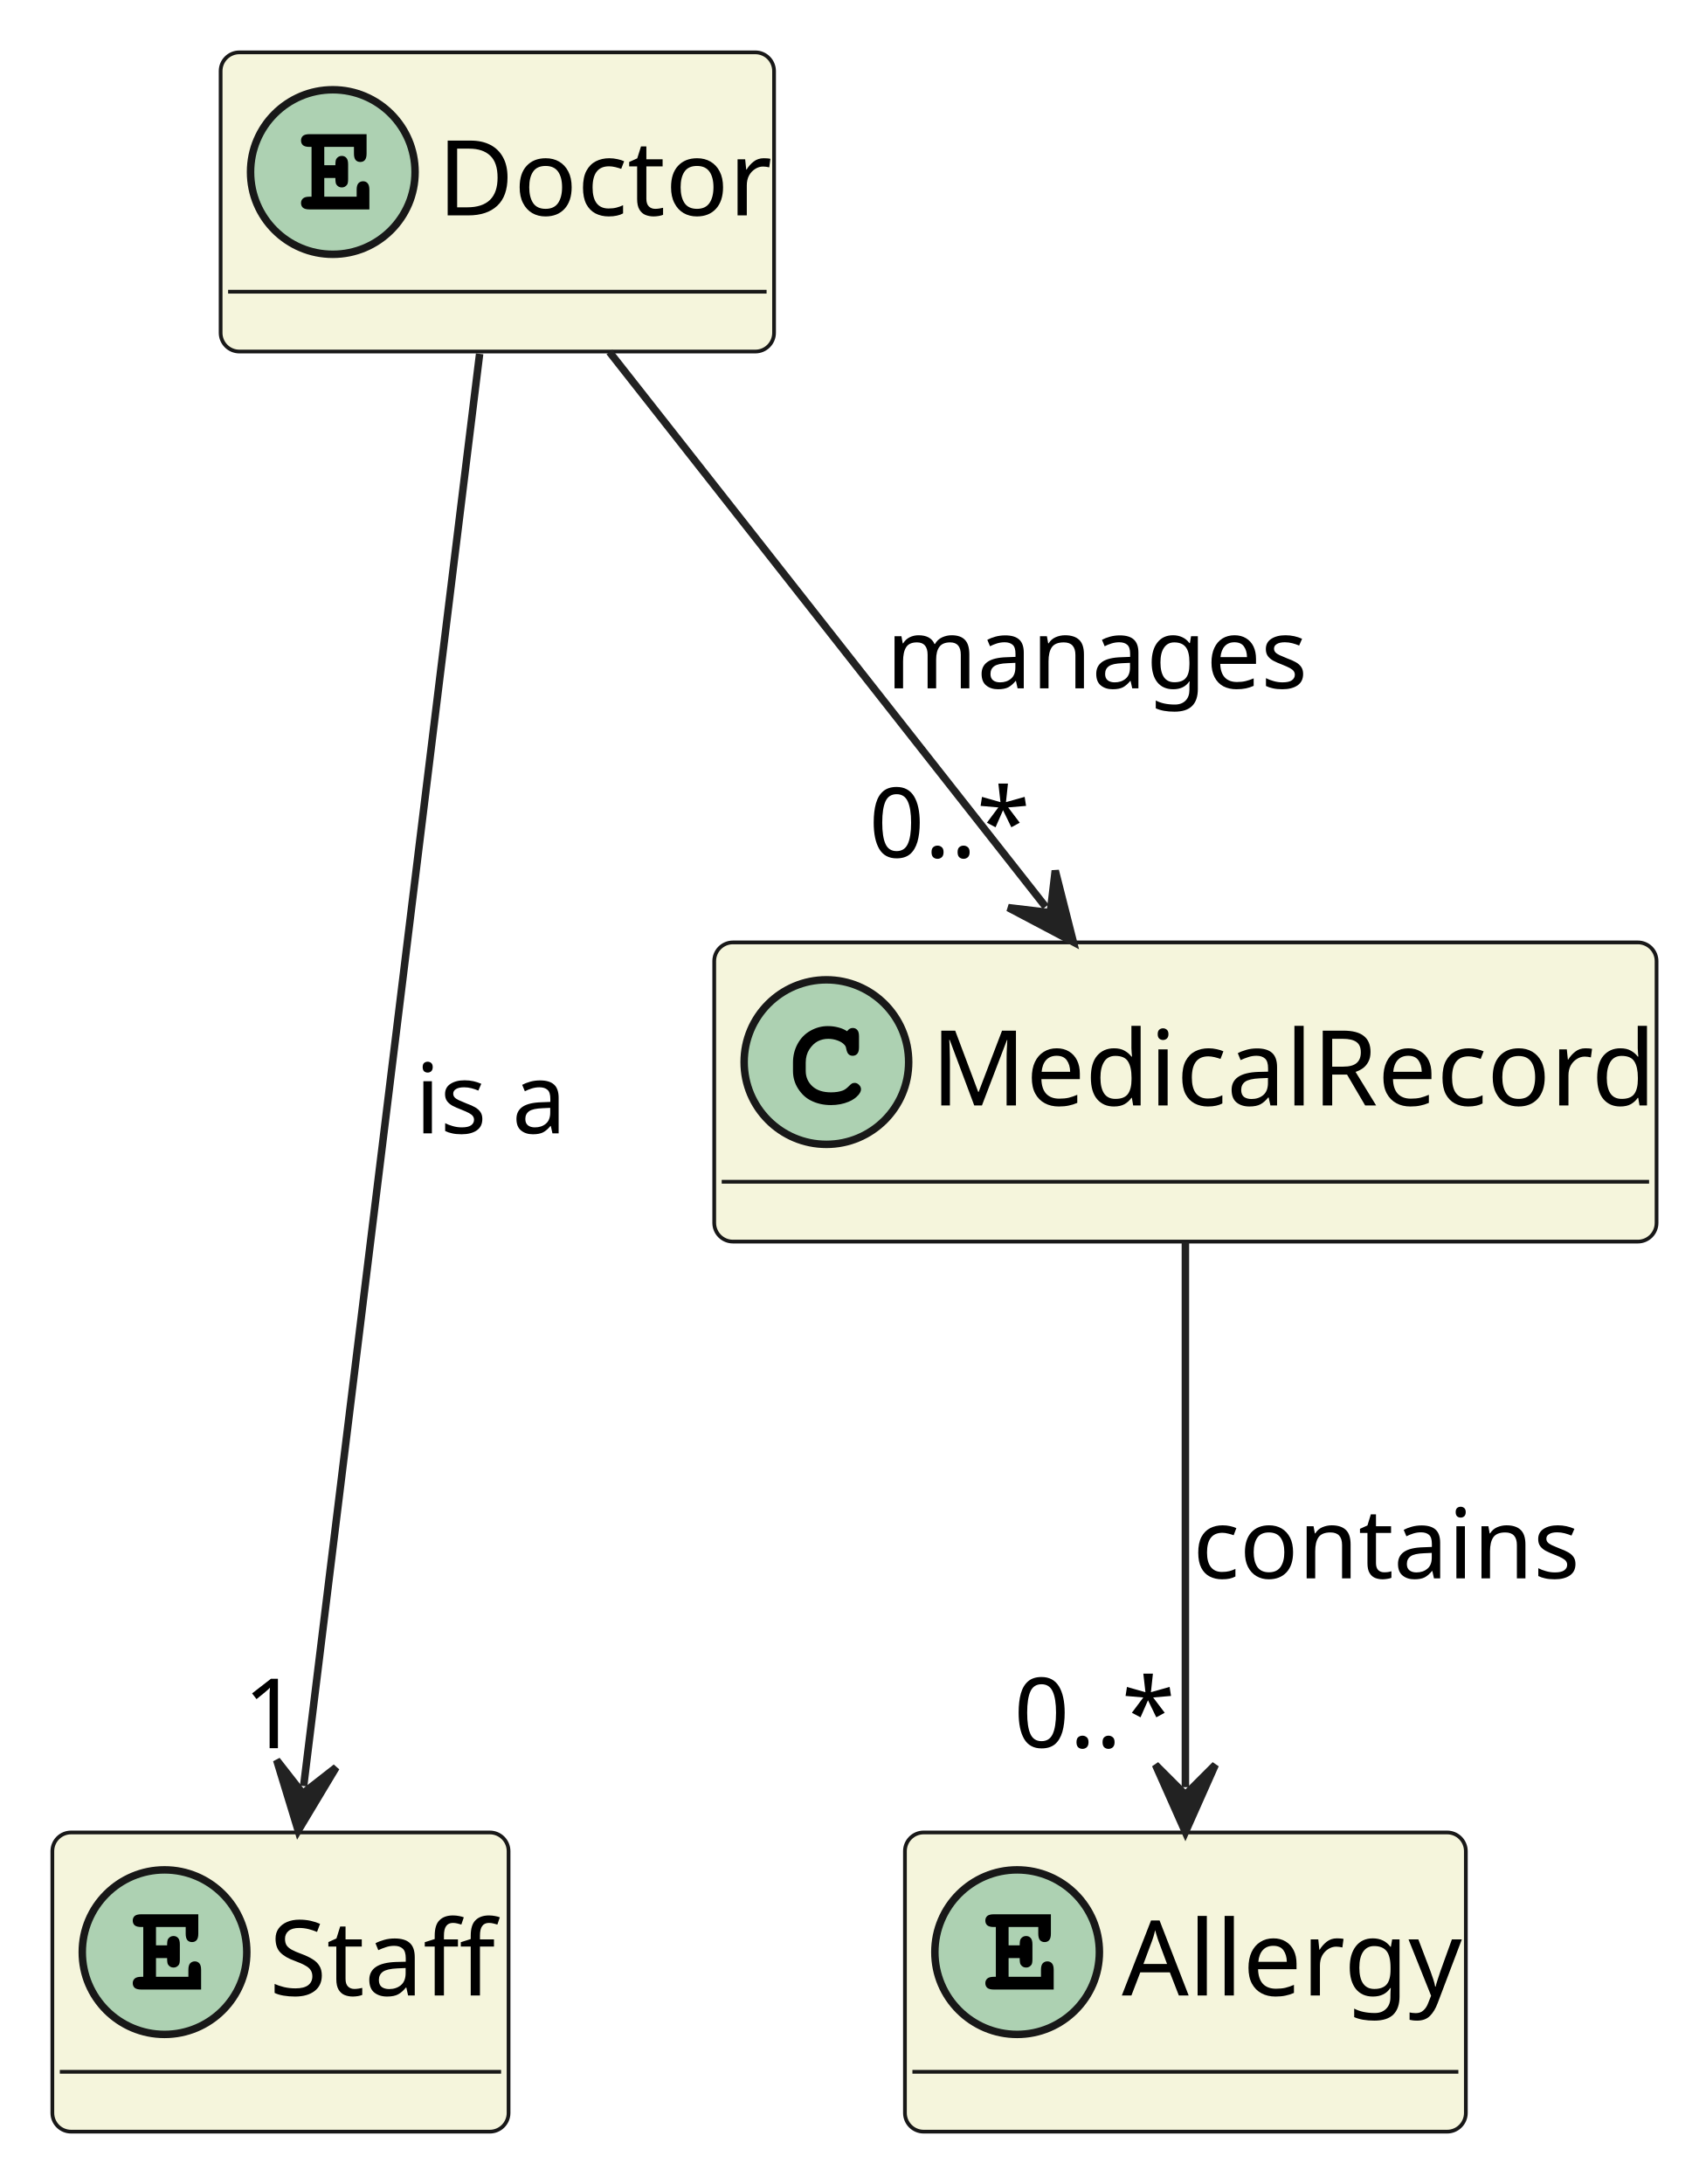
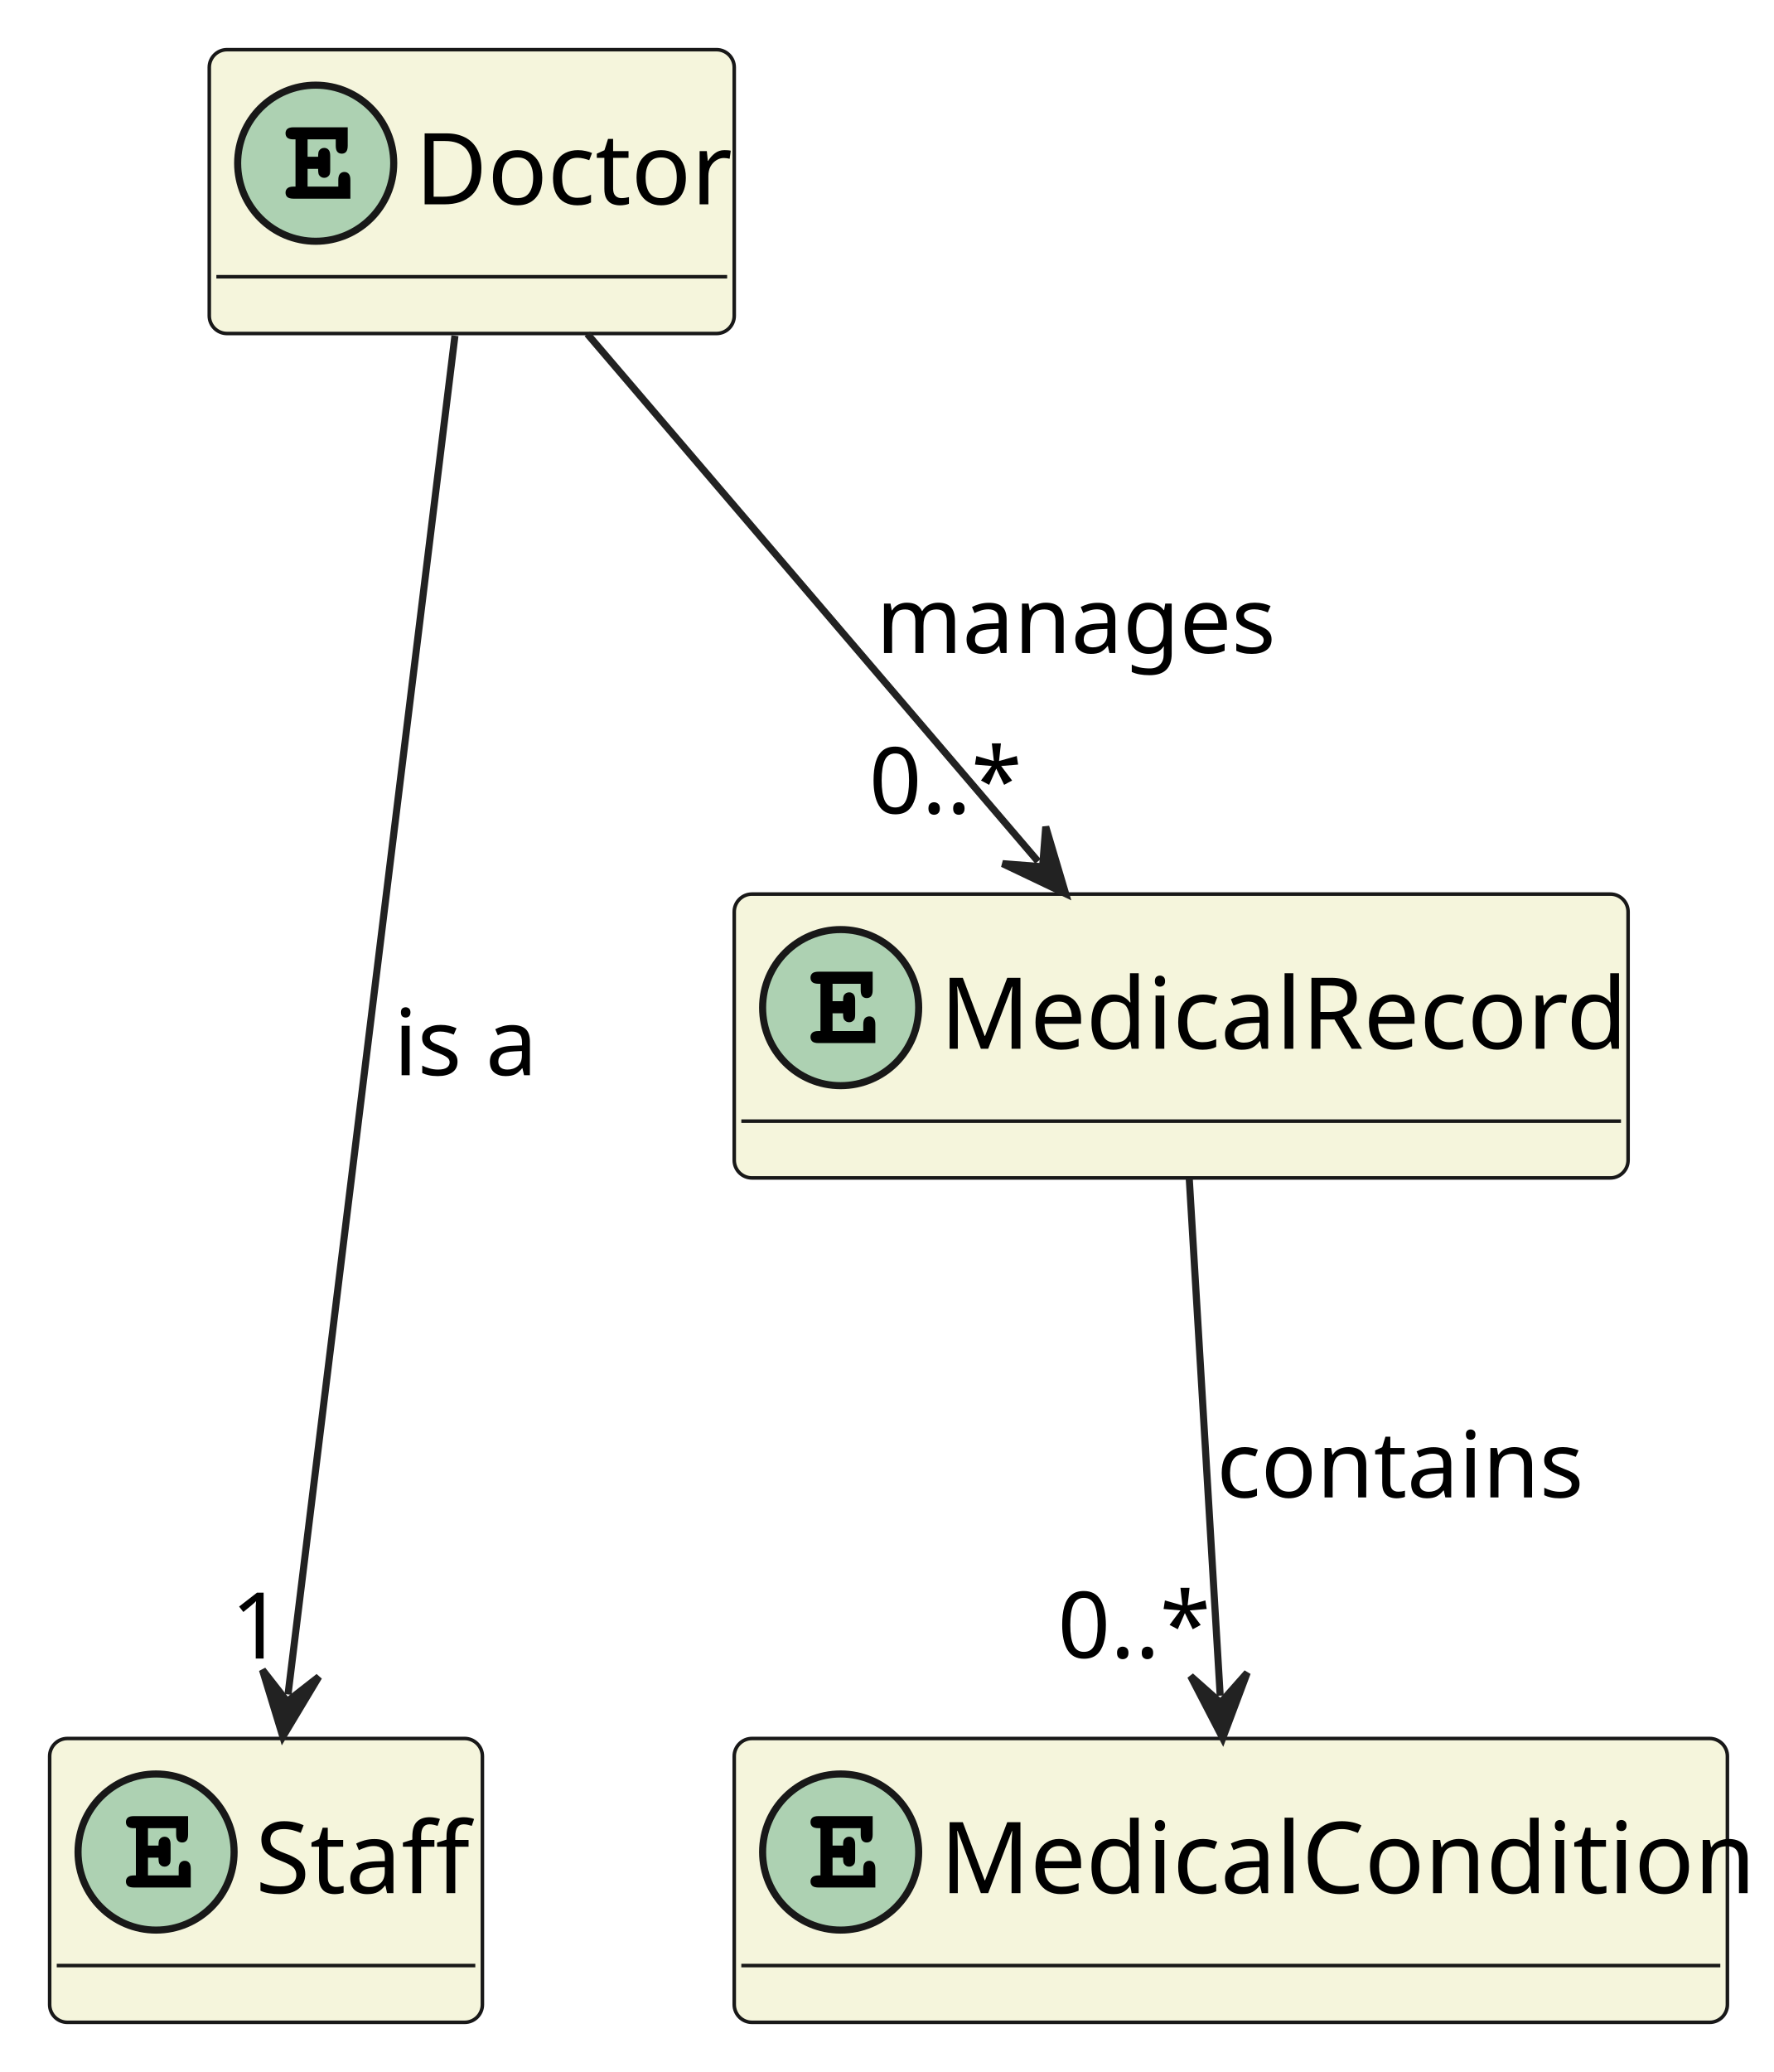
- <svg xmlns="http://www.w3.org/2000/svg" contentStyleType="text/css" height="292px" preserveAspectRatio="none" style="width:228px;height:292px;background:#FFFFFF;" version="1.1" viewBox="0 0 228 292" width="228px" zoomAndPan="magnify">
+ <svg xmlns="http://www.w3.org/2000/svg" contentStyleType="text/css" height="292px" preserveAspectRatio="none" style="width:250px;height:292px;background:#FFFFFF;" version="1.1" viewBox="0 0 250 292" width="250px" zoomAndPan="magnify">
  <defs />
  <g>
    <g id="elem_Staff">
      <rect codeLine="7" fill="#F5F5DC" height="40" id="Staff" rx="2.5" ry="2.5" style="stroke:#181818;stroke-width:0.5;" width="61" x="7" y="245" />
      <ellipse cx="22" cy="261" fill="#ADD1B2" rx="11" ry="11" style="stroke:#181818;stroke-width:1.0;" />
      <path d="M20.859,261.797 L20.859,264.297 L25.188,264.297 L25.188,263.375 Q25.188,262.766 25.422,262.5 Q25.672,262.234 26.047,262.234 Q26.422,262.234 26.656,262.5 Q26.891,262.766 26.891,263.375 L26.891,266 L18.891,266 Q18.266,266 18,265.766 Q17.75,265.531 17.75,265.141 Q17.75,264.766 18.016,264.531 Q18.281,264.297 18.891,264.297 L19.156,264.297 L19.156,257.641 L18.891,257.641 Q18.266,257.641 18,257.406 Q17.75,257.172 17.75,256.781 Q17.75,256.406 18,256.172 Q18.266,255.938 18.891,255.938 L26.516,255.938 L26.516,258.531 Q26.516,259.141 26.281,259.406 Q26.062,259.656 25.672,259.656 Q25.297,259.656 25.062,259.406 Q24.828,259.141 24.828,258.531 L24.828,257.641 L20.859,257.641 L20.859,260.094 L22.344,260.094 Q22.344,259.438 22.469,259.25 Q22.734,258.844 23.203,258.844 Q23.578,258.844 23.812,259.109 Q24.047,259.359 24.047,259.969 L24.047,261.938 Q24.047,262.484 23.922,262.672 Q23.656,263.062 23.203,263.062 Q22.734,263.062 22.469,262.656 Q22.344,262.469 22.344,261.797 L20.859,261.797 Z " fill="#000000" />
      <text fill="#000000" font-family="sans-serif" font-size="14" lengthAdjust="spacing" textLength="29" x="36" y="266.797">Staff</text>
      <line style="stroke:#181818;stroke-width:0.5;" x1="8" x2="67" y1="277" y2="277" />
    </g>
    <g id="elem_Doctor">
      <rect codeLine="8" fill="#F5F5DC" height="40" id="Doctor" rx="2.5" ry="2.5" style="stroke:#181818;stroke-width:0.5;" width="74" x="29.5" y="7" />
      <ellipse cx="44.5" cy="23" fill="#ADD1B2" rx="11" ry="11" style="stroke:#181818;stroke-width:1.0;" />
      <path d="M43.359,23.797 L43.359,26.297 L47.688,26.297 L47.688,25.375 Q47.688,24.766 47.922,24.5 Q48.172,24.234 48.547,24.234 Q48.922,24.234 49.156,24.5 Q49.391,24.766 49.391,25.375 L49.391,28 L41.391,28 Q40.766,28 40.5,27.766 Q40.25,27.531 40.25,27.141 Q40.25,26.766 40.516,26.531 Q40.781,26.297 41.391,26.297 L41.656,26.297 L41.656,19.641 L41.391,19.641 Q40.766,19.641 40.5,19.406 Q40.25,19.172 40.25,18.781 Q40.25,18.406 40.5,18.172 Q40.766,17.938 41.391,17.938 L49.016,17.938 L49.016,20.531 Q49.016,21.141 48.781,21.406 Q48.562,21.656 48.172,21.656 Q47.797,21.656 47.562,21.406 Q47.328,21.141 47.328,20.531 L47.328,19.641 L43.359,19.641 L43.359,22.094 L44.844,22.094 Q44.844,21.438 44.969,21.25 Q45.234,20.844 45.703,20.844 Q46.078,20.844 46.312,21.109 Q46.547,21.359 46.547,21.969 L46.547,23.938 Q46.547,24.484 46.422,24.672 Q46.156,25.062 45.703,25.062 Q45.234,25.062 44.969,24.656 Q44.844,24.469 44.844,23.797 L43.359,23.797 Z " fill="#000000" />
      <text fill="#000000" font-family="sans-serif" font-size="14" lengthAdjust="spacing" textLength="42" x="58.5" y="28.797">Doctor</text>
      <line style="stroke:#181818;stroke-width:0.5;" x1="30.5" x2="102.5" y1="39" y2="39" />
    </g>
-     <g id="elem_Allergy">
-       <rect codeLine="9" fill="#F5F5DC" height="40" id="Allergy" rx="2.5" ry="2.5" style="stroke:#181818;stroke-width:0.5;" width="75" x="121" y="245" />
-       <ellipse cx="136" cy="261" fill="#ADD1B2" rx="11" ry="11" style="stroke:#181818;stroke-width:1.0;" />
-       <path d="M134.859,261.797 L134.859,264.297 L139.188,264.297 L139.188,263.375 Q139.188,262.766 139.422,262.5 Q139.672,262.234 140.047,262.234 Q140.422,262.234 140.656,262.5 Q140.891,262.766 140.891,263.375 L140.891,266 L132.891,266 Q132.266,266 132,265.766 Q131.75,265.531 131.75,265.141 Q131.75,264.766 132.016,264.531 Q132.281,264.297 132.891,264.297 L133.156,264.297 L133.156,257.641 L132.891,257.641 Q132.266,257.641 132,257.406 Q131.75,257.172 131.75,256.781 Q131.75,256.406 132,256.172 Q132.266,255.938 132.891,255.938 L140.516,255.938 L140.516,258.531 Q140.516,259.141 140.281,259.406 Q140.062,259.656 139.672,259.656 Q139.297,259.656 139.062,259.406 Q138.828,259.141 138.828,258.531 L138.828,257.641 L134.859,257.641 L134.859,260.094 L136.344,260.094 Q136.344,259.438 136.469,259.25 Q136.734,258.844 137.203,258.844 Q137.578,258.844 137.812,259.109 Q138.047,259.359 138.047,259.969 L138.047,261.938 Q138.047,262.484 137.922,262.672 Q137.656,263.062 137.203,263.062 Q136.734,263.062 136.469,262.656 Q136.344,262.469 136.344,261.797 L134.859,261.797 Z " fill="#000000" />
-       <text fill="#000000" font-family="sans-serif" font-size="14" lengthAdjust="spacing" textLength="43" x="150" y="266.797">Allergy</text>
-       <line style="stroke:#181818;stroke-width:0.5;" x1="122" x2="195" y1="277" y2="277" />
+     <g id="elem_MedicalCondition">
+       <rect codeLine="9" fill="#F5F5DC" height="40" id="MedicalCondition" rx="2.5" ry="2.5" style="stroke:#181818;stroke-width:0.5;" width="140" x="103.5" y="245" />
+       <ellipse cx="118.5" cy="261" fill="#ADD1B2" rx="11" ry="11" style="stroke:#181818;stroke-width:1.0;" />
+       <path d="M117.359,261.797 L117.359,264.297 L121.688,264.297 L121.688,263.375 Q121.688,262.766 121.922,262.5 Q122.172,262.234 122.547,262.234 Q122.922,262.234 123.156,262.5 Q123.391,262.766 123.391,263.375 L123.391,266 L115.391,266 Q114.766,266 114.5,265.766 Q114.25,265.531 114.25,265.141 Q114.25,264.766 114.516,264.531 Q114.781,264.297 115.391,264.297 L115.656,264.297 L115.656,257.641 L115.391,257.641 Q114.766,257.641 114.5,257.406 Q114.25,257.172 114.25,256.781 Q114.25,256.406 114.5,256.172 Q114.766,255.938 115.391,255.938 L123.016,255.938 L123.016,258.531 Q123.016,259.141 122.781,259.406 Q122.562,259.656 122.172,259.656 Q121.797,259.656 121.562,259.406 Q121.328,259.141 121.328,258.531 L121.328,257.641 L117.359,257.641 L117.359,260.094 L118.844,260.094 Q118.844,259.438 118.969,259.25 Q119.234,258.844 119.703,258.844 Q120.078,258.844 120.312,259.109 Q120.547,259.359 120.547,259.969 L120.547,261.938 Q120.547,262.484 120.422,262.672 Q120.156,263.062 119.703,263.062 Q119.234,263.062 118.969,262.656 Q118.844,262.469 118.844,261.797 L117.359,261.797 Z " fill="#000000" />
+       <text fill="#000000" font-family="sans-serif" font-size="14" lengthAdjust="spacing" textLength="108" x="132.5" y="266.797">MedicalCondition</text>
+       <line style="stroke:#181818;stroke-width:0.5;" x1="104.5" x2="242.5" y1="277" y2="277" />
    </g>
    <g id="elem_MedicalRecord">
-       <rect fill="#F5F5DC" height="40" id="MedicalRecord" rx="2.5" ry="2.5" style="stroke:#181818;stroke-width:0.5;" width="126" x="95.5" y="126" />
-       <ellipse cx="110.5" cy="142" fill="#ADD1B2" rx="11" ry="11" style="stroke:#181818;stroke-width:1.0;" />
-       <path d="M113.266,137.875 Q113.422,137.656 113.609,137.547 Q113.797,137.438 114.016,137.438 Q114.391,137.438 114.625,137.703 Q114.859,137.953 114.859,138.562 L114.859,140.016 Q114.859,140.625 114.625,140.891 Q114.391,141.156 114.016,141.156 Q113.672,141.156 113.469,140.953 Q113.266,140.766 113.156,140.25 Q113.109,139.891 112.922,139.703 Q112.594,139.328 111.984,139.109 Q111.375,138.891 110.75,138.891 Q109.984,138.891 109.344,139.219 Q108.719,139.547 108.219,140.297 Q107.734,141.047 107.734,142.078 L107.734,143.172 Q107.734,144.406 108.625,145.234 Q109.516,146.047 111.109,146.047 Q112.047,146.047 112.703,145.797 Q113.094,145.641 113.516,145.203 Q113.781,144.938 113.922,144.859 Q114.078,144.781 114.281,144.781 Q114.609,144.781 114.859,145.047 Q115.125,145.297 115.125,145.641 Q115.125,145.984 114.781,146.391 Q114.281,146.969 113.484,147.297 Q112.406,147.75 111.109,147.75 Q109.594,147.75 108.391,147.125 Q107.406,146.625 106.719,145.562 Q106.031,144.484 106.031,143.203 L106.031,142.047 Q106.031,140.719 106.641,139.578 Q107.266,138.422 108.359,137.812 Q109.453,137.188 110.688,137.188 Q111.422,137.188 112.062,137.359 Q112.719,137.516 113.266,137.875 Z " fill="#000000" />
-       <text fill="#000000" font-family="sans-serif" font-size="14" lengthAdjust="spacing" textLength="94" x="124.5" y="147.797">MedicalRecord</text>
-       <line style="stroke:#181818;stroke-width:0.5;" x1="96.5" x2="220.5" y1="158" y2="158" />
+       <rect codeLine="10" fill="#F5F5DC" height="40" id="MedicalRecord" rx="2.5" ry="2.5" style="stroke:#181818;stroke-width:0.5;" width="126" x="103.5" y="126" />
+       <ellipse cx="118.5" cy="142" fill="#ADD1B2" rx="11" ry="11" style="stroke:#181818;stroke-width:1.0;" />
+       <path d="M117.359,142.797 L117.359,145.297 L121.688,145.297 L121.688,144.375 Q121.688,143.766 121.922,143.5 Q122.172,143.234 122.547,143.234 Q122.922,143.234 123.156,143.5 Q123.391,143.766 123.391,144.375 L123.391,147 L115.391,147 Q114.766,147 114.5,146.766 Q114.25,146.531 114.25,146.141 Q114.25,145.766 114.516,145.531 Q114.781,145.297 115.391,145.297 L115.656,145.297 L115.656,138.641 L115.391,138.641 Q114.766,138.641 114.5,138.406 Q114.25,138.172 114.25,137.781 Q114.25,137.406 114.5,137.172 Q114.766,136.938 115.391,136.938 L123.016,136.938 L123.016,139.531 Q123.016,140.141 122.781,140.406 Q122.562,140.656 122.172,140.656 Q121.797,140.656 121.562,140.406 Q121.328,140.141 121.328,139.531 L121.328,138.641 L117.359,138.641 L117.359,141.094 L118.844,141.094 Q118.844,140.438 118.969,140.25 Q119.234,139.844 119.703,139.844 Q120.078,139.844 120.312,140.109 Q120.547,140.359 120.547,140.969 L120.547,142.938 Q120.547,143.484 120.422,143.672 Q120.156,144.062 119.703,144.062 Q119.234,144.062 118.969,143.656 Q118.844,143.469 118.844,142.797 L117.359,142.797 Z " fill="#000000" />
+       <text fill="#000000" font-family="sans-serif" font-size="14" lengthAdjust="spacing" textLength="94" x="132.5" y="147.797">MedicalRecord</text>
+       <line style="stroke:#181818;stroke-width:0.5;" x1="104.5" x2="228.5" y1="158" y2="158" />
    </g>
    <g id="link_Doctor_Staff">
-       <path codeLine="11" d="M64.13,47.31 C58.68,91.68 46.041,194.495 40.601,238.795 " fill="none" id="Doctor-to-Staff" style="stroke:#222222;stroke-width:1.0;" />
+       <path codeLine="12" d="M64.13,47.31 C58.68,91.68 46.041,194.495 40.601,238.795 " fill="none" id="Doctor-to-Staff" style="stroke:#222222;stroke-width:1.0;" />
      <polygon fill="#222222" points="39.87,244.75,44.937,236.305,40.479,239.787,36.997,235.33,39.87,244.75" style="stroke:#222222;stroke-width:1.0;" />
      <text fill="#000000" font-family="sans-serif" font-size="13" lengthAdjust="spacing" textLength="21" x="55.5" y="151.528">is a</text>
      <text fill="#000000" font-family="sans-serif" font-size="13" lengthAdjust="spacing" textLength="7" x="32.552" y="233.733">1</text>
    </g>
-     <g id="link_MedicalRecord_Allergy">
-       <path codeLine="12" d="M158.5,166.06 C158.5,187.82 158.5,217.2 158.5,238.95 " fill="none" id="MedicalRecord-to-Allergy" style="stroke:#222222;stroke-width:1.0;" />
-       <polygon fill="#222222" points="158.5,244.95,162.5,235.95,158.5,239.95,154.5,235.95,158.5,244.95" style="stroke:#222222;stroke-width:1.0;" />
-       <text fill="#000000" font-family="sans-serif" font-size="13" lengthAdjust="spacing" textLength="49" x="159.5" y="211.028">contains</text>
-       <text fill="#000000" font-family="sans-serif" font-size="13" lengthAdjust="spacing" textLength="20" x="135.562" y="233.635">0..*</text>
+     <g id="link_MedicalRecord_MedicalCondition">
+       <path codeLine="13" d="M167.64,166.06 C168.94,187.82 170.702,217.211 172.002,238.961 " fill="none" id="MedicalRecord-to-MedicalCondition" style="stroke:#222222;stroke-width:1.0;" />
+       <polygon fill="#222222" points="172.36,244.95,175.816,235.727,172.062,239.959,167.83,236.205,172.36,244.95" style="stroke:#222222;stroke-width:1.0;" />
+       <text fill="#000000" font-family="sans-serif" font-size="13" lengthAdjust="spacing" textLength="49" x="171.5" y="211.028">contains</text>
+       <text fill="#000000" font-family="sans-serif" font-size="13" lengthAdjust="spacing" textLength="20" x="149.088" y="233.635">0..*</text>
    </g>
    <g id="link_Doctor_MedicalRecord">
-       <path codeLine="13" d="M81.49,47.06 C98.59,68.82 122.7,99.484 139.81,121.234 " fill="none" id="Doctor-to-MedicalRecord" style="stroke:#222222;stroke-width:1.0;" />
-       <polygon fill="#222222" points="143.52,125.95,141.099,116.403,140.429,122.02,134.812,121.35,143.52,125.95" style="stroke:#222222;stroke-width:1.0;" />
-       <text fill="#000000" font-family="sans-serif" font-size="13" lengthAdjust="spacing" textLength="53" x="118.5" y="92.028">manages</text>
-       <text fill="#000000" font-family="sans-serif" font-size="13" lengthAdjust="spacing" textLength="20" x="116.182" y="114.635">0..*</text>
+       <path codeLine="14" d="M82.79,47.06 C101.38,68.82 127.72,99.64 146.32,121.39 " fill="none" id="Doctor-to-MedicalRecord" style="stroke:#222222;stroke-width:1.0;" />
+       <polygon fill="#222222" points="150.22,125.95,147.411,116.51,146.97,122.15,141.331,121.71,150.22,125.95" style="stroke:#222222;stroke-width:1.0;" />
+       <text fill="#000000" font-family="sans-serif" font-size="13" lengthAdjust="spacing" textLength="53" x="123.5" y="92.028">manages</text>
+       <text fill="#000000" font-family="sans-serif" font-size="13" lengthAdjust="spacing" textLength="20" x="122.5" y="114.635">0..*</text>
    </g>
  </g>
</svg>
